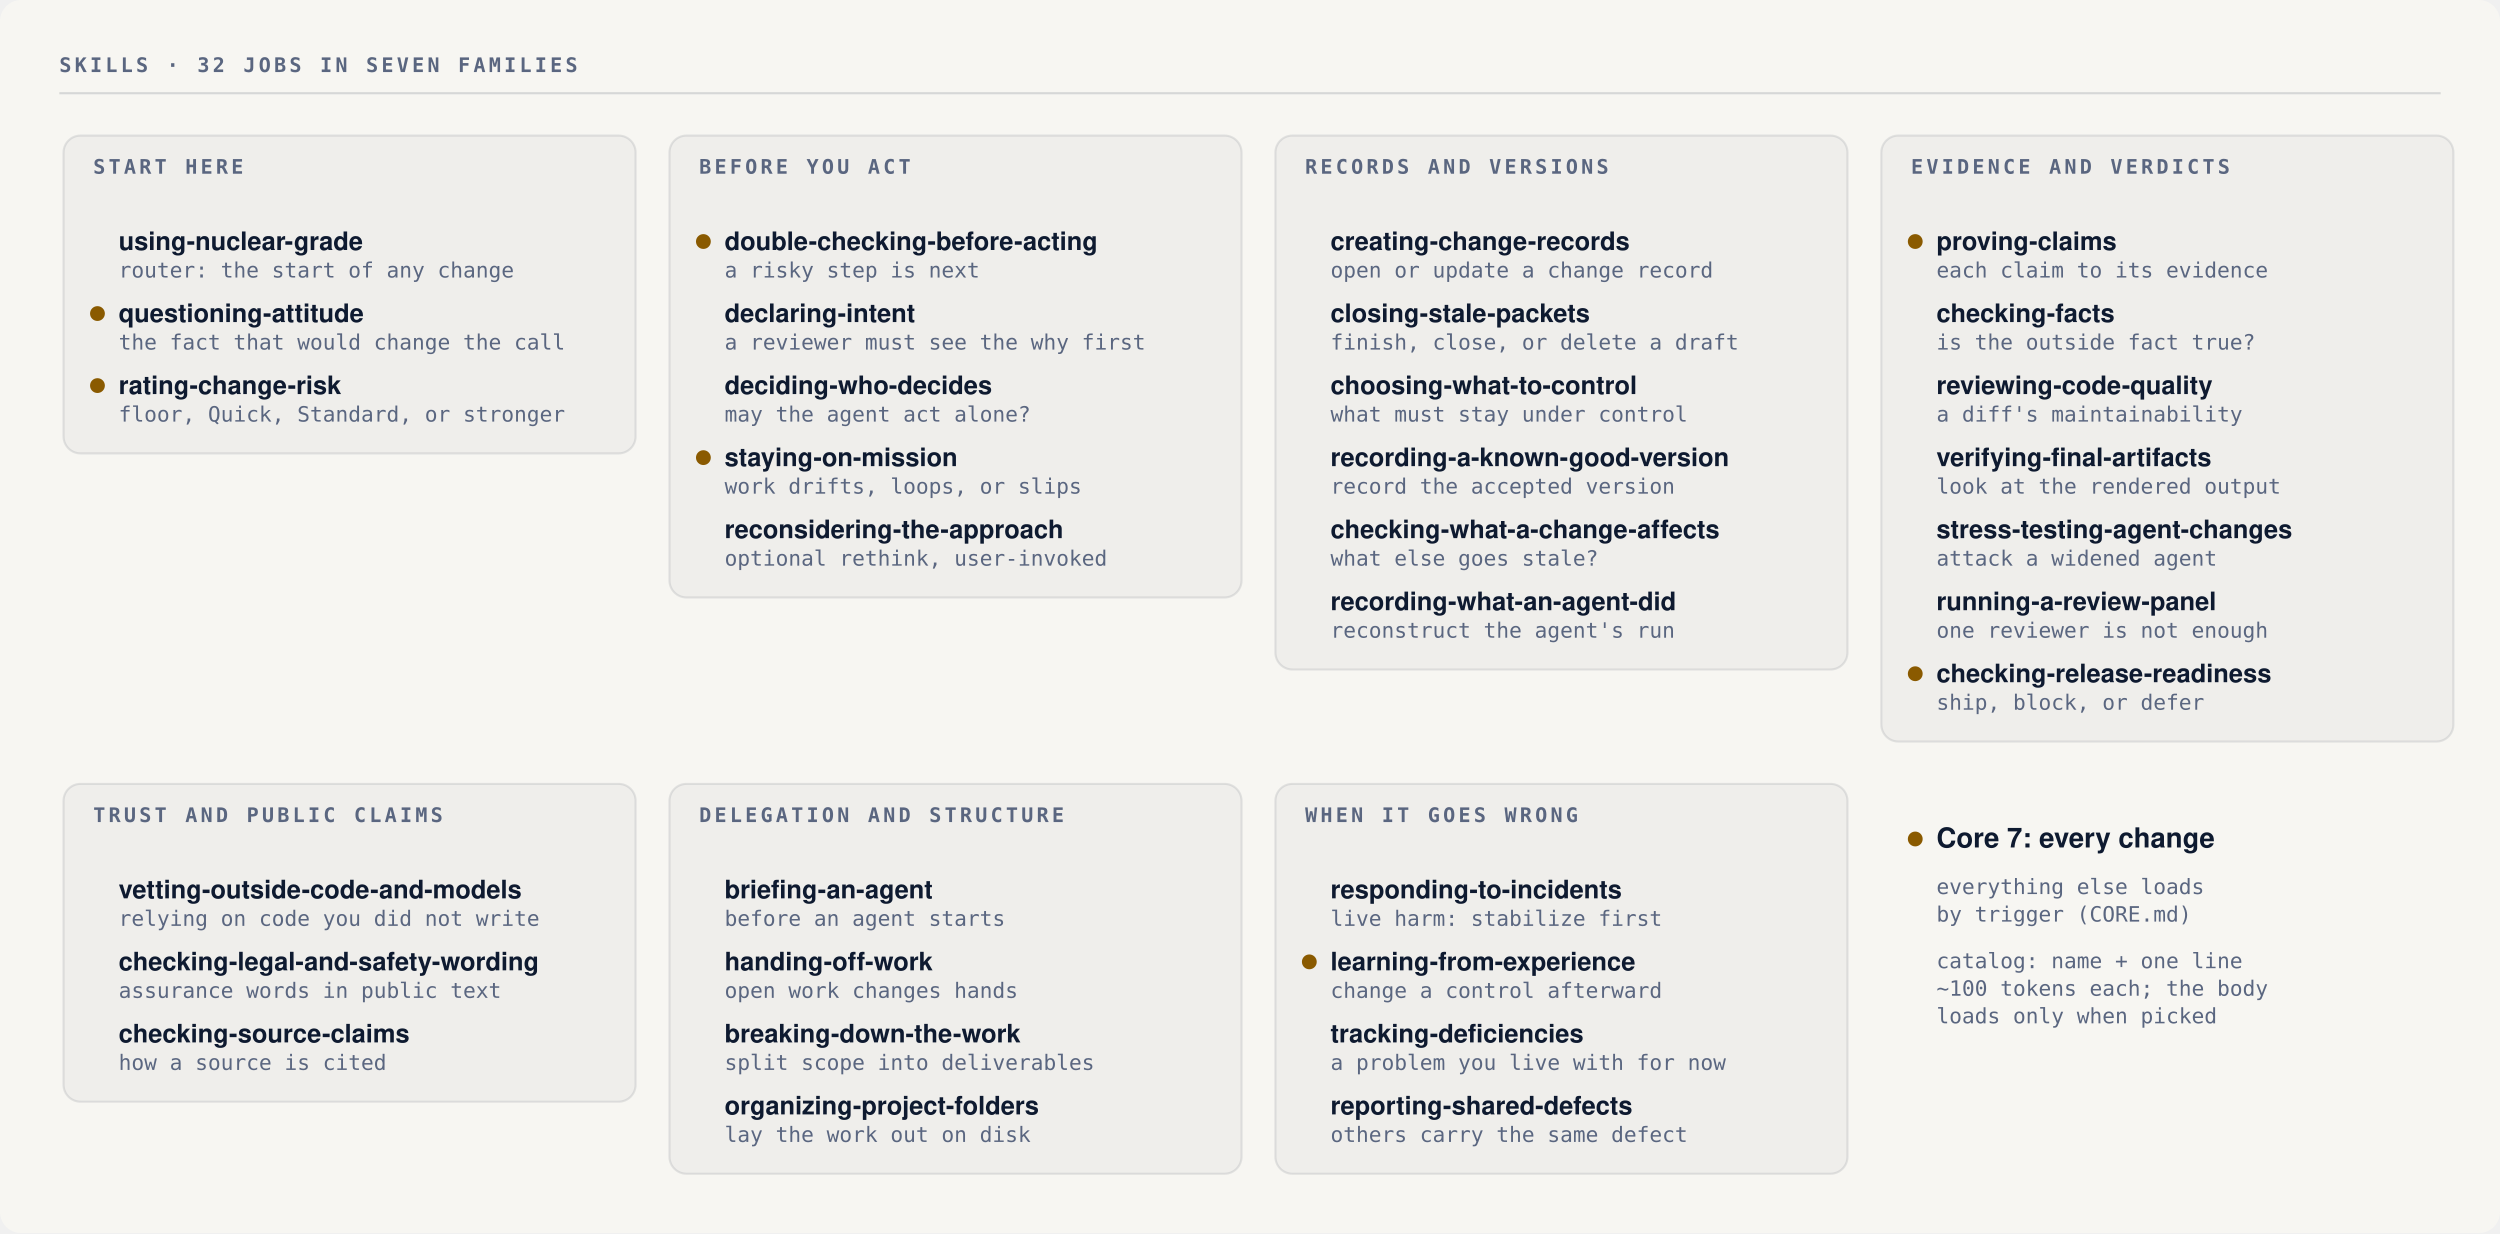
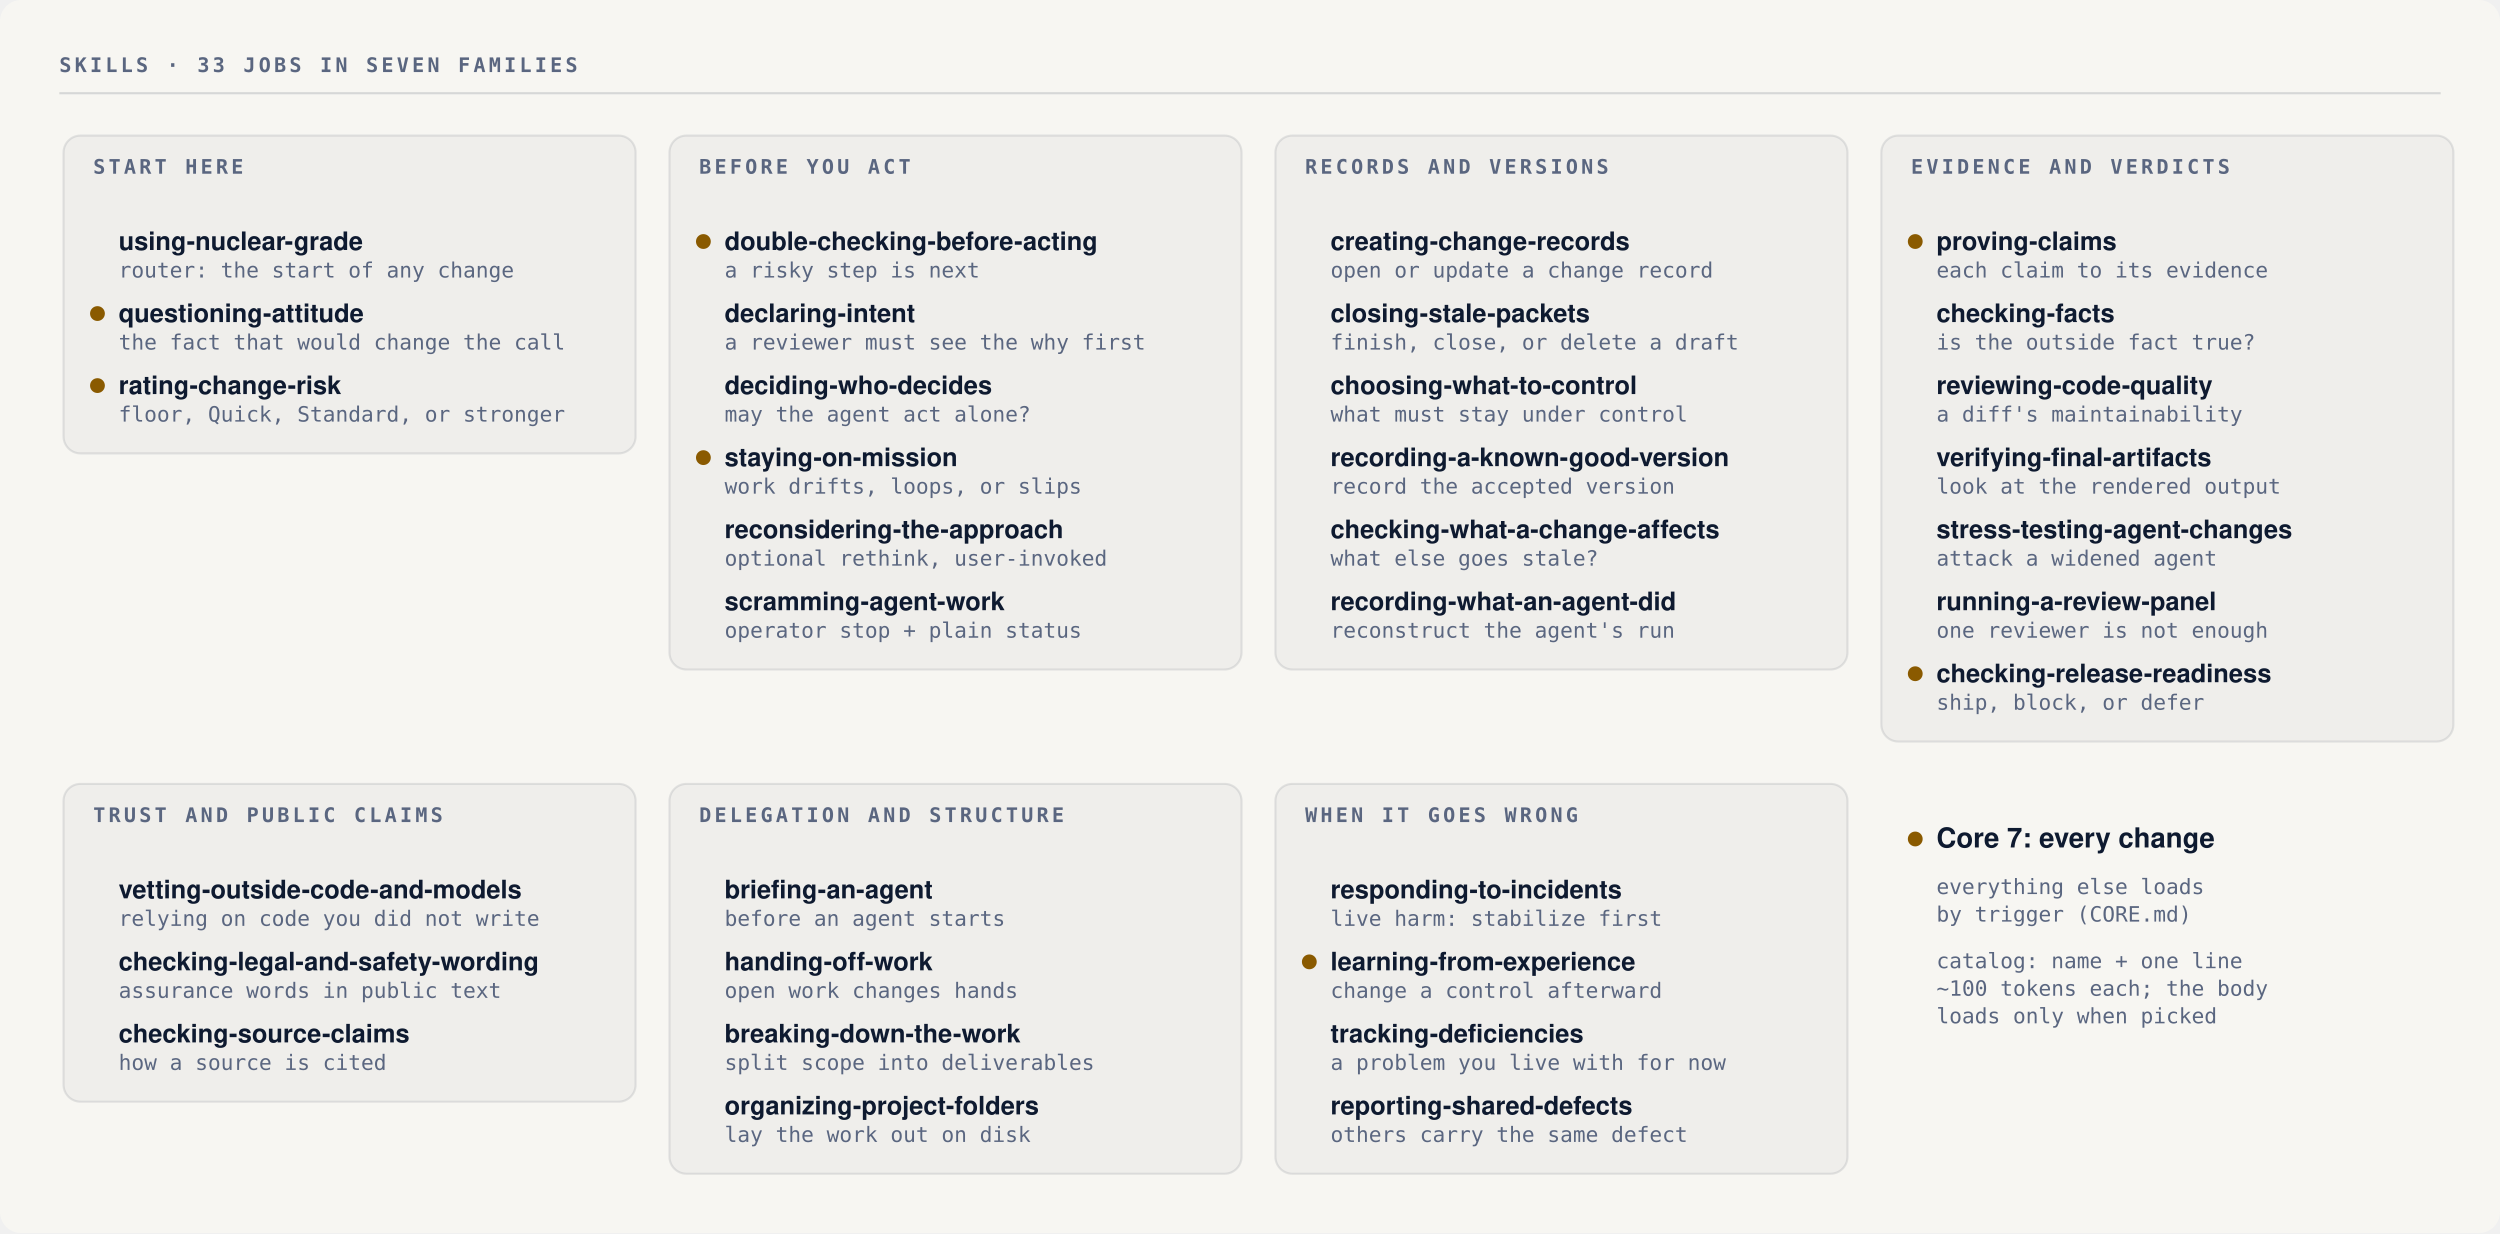
<svg xmlns="http://www.w3.org/2000/svg" viewBox="0 0 1180 582" width="1180" height="582" role="img" aria-labelledby="t d">
  <style>
.bg{fill:#F7F6F2} .ink{fill:#0E1A30} .muted{fill:#46536B} .soft{fill:#5A6680}
.acc{fill:#8A5A00} .lnk{fill:#2F4F94}
.n-step{fill:#FFFFFF;stroke:#0E1A30} .n-store{fill:rgba(14,26,48,0.05);stroke:#46536B}
.n-focal{fill:rgba(255,210,77,0.22);stroke:#8A5A00} .n-ext{fill:rgba(14,26,48,0.03);stroke:rgba(14,26,48,0.32)}
.n-opt{fill:rgba(14,26,48,0.02);stroke:rgba(14,26,48,0.36);stroke-dasharray:4 3}
.n-indep{fill:rgba(47,79,148,0.07);stroke:#2F4F94}
.grp{fill:none;stroke:rgba(14,26,48,0.22);stroke-dasharray:4 4}
.band{fill:rgba(14,26,48,0.035);stroke:rgba(14,26,48,0.10)}
.ln{fill:none;stroke:#46536B} .ln-acc{fill:none;stroke:#8A5A00} .ln-lnk{fill:none;stroke:#2F4F94}
.life{stroke:rgba(14,26,48,0.25);stroke-dasharray:3 4}
.mask{fill:#F7F6F2} .rule{stroke:rgba(14,26,48,0.14)}
.name{font-family:system-ui, -apple-system, 'Segoe UI', Helvetica, Arial, sans-serif;font-size:13px;font-weight:600}
.nm{font-family:system-ui, -apple-system, 'Segoe UI', Helvetica, Arial, sans-serif;font-size:12px;font-weight:600}
.sub{font-family:ui-monospace, SFMono-Regular, Menlo, Consolas, monospace;font-size:10px}
.eye{font-family:ui-monospace, SFMono-Regular, Menlo, Consolas, monospace;font-size:9.5px;font-weight:600;letter-spacing:0.16em}
.lbl{font-family:ui-monospace, SFMono-Regular, Menlo, Consolas, monospace;font-size:9.5px;letter-spacing:0.04em}
.ttl{font-family:'Iowan Old Style', Georgia, 'Times New Roman', serif;font-size:22px}
.call{font-family:'Iowan Old Style', Georgia, 'Times New Roman', serif;font-style:italic;font-size:14px}
@media (prefers-color-scheme: dark){
.bg{fill:#0E1A30} .ink{fill:#F4F7FC} .muted{fill:#B3C2DA} .soft{fill:#9DB0CE}
.acc{fill:#FFD24D} .lnk{fill:#8FB0E6}
.n-step{fill:#16263F;stroke:#D7E0EE} .n-store{fill:rgba(244,247,252,0.05);stroke:#9DB0CE}
.n-focal{fill:rgba(255,210,77,0.14);stroke:#FFD24D} .n-ext{fill:rgba(244,247,252,0.03);stroke:rgba(244,247,252,0.34)}
.n-opt{fill:rgba(244,247,252,0.02);stroke:rgba(244,247,252,0.40)}
.n-indep{fill:rgba(143,176,230,0.10);stroke:#8FB0E6}
.grp{stroke:rgba(244,247,252,0.26)} .band{fill:rgba(244,247,252,0.035);stroke:rgba(244,247,252,0.10)}
.ln{stroke:#9DB0CE} .ln-acc{stroke:#FFD24D} .ln-lnk{stroke:#8FB0E6}
.life{stroke:rgba(244,247,252,0.28)} .mask{fill:#0E1A30} .rule{stroke:rgba(244,247,252,0.16)}
}
</style>
  <defs>
    <marker id="m-muted" markerWidth="8" markerHeight="6" refX="7" refY="3" orient="auto">
      <polygon class="muted" points="0 0, 8 3, 0 6" />
    </marker>
    <marker id="m-acc" markerWidth="8" markerHeight="6" refX="7" refY="3" orient="auto">
      <polygon class="acc" points="0 0, 8 3, 0 6" />
    </marker>
    <marker id="m-lnk" markerWidth="8" markerHeight="6" refX="7" refY="3" orient="auto">
      <polygon class="lnk" points="0 0, 8 3, 0 6" />
    </marker>
  </defs>
  <rect class="bg" width="1180" height="582" rx="10" />
-   <text x="28" y="34" class="eye soft">SKILLS · 32 JOBS IN SEVEN FAMILIES</text>
+   <text x="28" y="34" class="eye soft">SKILLS · 33 JOBS IN SEVEN FAMILIES</text>
  <line class="rule" x1="28" y1="44" x2="1152" y2="44" />
  <rect class="band" x="30" y="64" width="270" height="150" rx="8" />
  <text x="44" y="82" class="eye soft" text-anchor="start">START HERE</text>
-   <rect class="band" x="316" y="64" width="270" height="218" rx="8" />
+   <rect class="band" x="316" y="64" width="270" height="252" rx="8" />
  <text x="330" y="82" class="eye soft" text-anchor="start">BEFORE YOU ACT</text>
  <rect class="band" x="602" y="64" width="270" height="252" rx="8" />
  <text x="616" y="82" class="eye soft" text-anchor="start">RECORDS AND VERSIONS</text>
  <rect class="band" x="888" y="64" width="270" height="286" rx="8" />
  <text x="902" y="82" class="eye soft" text-anchor="start">EVIDENCE AND VERDICTS</text>
  <rect class="band" x="30" y="370" width="270" height="150" rx="8" />
  <text x="44" y="388" class="eye soft" text-anchor="start">TRUST AND PUBLIC CLAIMS</text>
  <rect class="band" x="316" y="370" width="270" height="184" rx="8" />
  <text x="330" y="388" class="eye soft" text-anchor="start">DELEGATION AND STRUCTURE</text>
  <rect class="band" x="602" y="370" width="270" height="184" rx="8" />
  <text x="616" y="388" class="eye soft" text-anchor="start">WHEN IT GOES WRONG</text>
  <text x="56" y="118" class="nm ink" text-anchor="start">using-nuclear-grade</text>
  <text x="56" y="131" class="sub soft" text-anchor="start">router: the start of any change</text>
  <circle class="acc" cx="46" cy="148" r="3.5" />
  <text x="56" y="152" class="nm ink" text-anchor="start">questioning-attitude</text>
  <text x="56" y="165" class="sub soft" text-anchor="start">the fact that would change the call</text>
  <circle class="acc" cx="46" cy="182" r="3.5" />
  <text x="56" y="186" class="nm ink" text-anchor="start">rating-change-risk</text>
  <text x="56" y="199" class="sub soft" text-anchor="start">floor, Quick, Standard, or stronger</text>
  <circle class="acc" cx="332" cy="114" r="3.5" />
  <text x="342" y="118" class="nm ink" text-anchor="start">double-checking-before-acting</text>
  <text x="342" y="131" class="sub soft" text-anchor="start">a risky step is next</text>
  <text x="342" y="152" class="nm ink" text-anchor="start">declaring-intent</text>
  <text x="342" y="165" class="sub soft" text-anchor="start">a reviewer must see the why first</text>
  <text x="342" y="186" class="nm ink" text-anchor="start">deciding-who-decides</text>
  <text x="342" y="199" class="sub soft" text-anchor="start">may the agent act alone?</text>
  <circle class="acc" cx="332" cy="216" r="3.5" />
  <text x="342" y="220" class="nm ink" text-anchor="start">staying-on-mission</text>
  <text x="342" y="233" class="sub soft" text-anchor="start">work drifts, loops, or slips</text>
  <text x="342" y="254" class="nm ink" text-anchor="start">reconsidering-the-approach</text>
  <text x="342" y="267" class="sub soft" text-anchor="start">optional rethink, user-invoked</text>
+   <text x="342" y="288" class="nm ink" text-anchor="start">scramming-agent-work</text>
+   <text x="342" y="301" class="sub soft" text-anchor="start">operator stop + plain status</text>
  <text x="628" y="118" class="nm ink" text-anchor="start">creating-change-records</text>
  <text x="628" y="131" class="sub soft" text-anchor="start">open or update a change record</text>
  <text x="628" y="152" class="nm ink" text-anchor="start">closing-stale-packets</text>
  <text x="628" y="165" class="sub soft" text-anchor="start">finish, close, or delete a draft</text>
  <text x="628" y="186" class="nm ink" text-anchor="start">choosing-what-to-control</text>
  <text x="628" y="199" class="sub soft" text-anchor="start">what must stay under control</text>
  <text x="628" y="220" class="nm ink" text-anchor="start">recording-a-known-good-version</text>
  <text x="628" y="233" class="sub soft" text-anchor="start">record the accepted version</text>
  <text x="628" y="254" class="nm ink" text-anchor="start">checking-what-a-change-affects</text>
  <text x="628" y="267" class="sub soft" text-anchor="start">what else goes stale?</text>
  <text x="628" y="288" class="nm ink" text-anchor="start">recording-what-an-agent-did</text>
  <text x="628" y="301" class="sub soft" text-anchor="start">reconstruct the agent's run</text>
  <circle class="acc" cx="904" cy="114" r="3.5" />
  <text x="914" y="118" class="nm ink" text-anchor="start">proving-claims</text>
  <text x="914" y="131" class="sub soft" text-anchor="start">each claim to its evidence</text>
  <text x="914" y="152" class="nm ink" text-anchor="start">checking-facts</text>
  <text x="914" y="165" class="sub soft" text-anchor="start">is the outside fact true?</text>
  <text x="914" y="186" class="nm ink" text-anchor="start">reviewing-code-quality</text>
  <text x="914" y="199" class="sub soft" text-anchor="start">a diff's maintainability</text>
  <text x="914" y="220" class="nm ink" text-anchor="start">verifying-final-artifacts</text>
  <text x="914" y="233" class="sub soft" text-anchor="start">look at the rendered output</text>
  <text x="914" y="254" class="nm ink" text-anchor="start">stress-testing-agent-changes</text>
  <text x="914" y="267" class="sub soft" text-anchor="start">attack a widened agent</text>
  <text x="914" y="288" class="nm ink" text-anchor="start">running-a-review-panel</text>
  <text x="914" y="301" class="sub soft" text-anchor="start">one reviewer is not enough</text>
  <circle class="acc" cx="904" cy="318" r="3.5" />
  <text x="914" y="322" class="nm ink" text-anchor="start">checking-release-readiness</text>
  <text x="914" y="335" class="sub soft" text-anchor="start">ship, block, or defer</text>
  <text x="56" y="424" class="nm ink" text-anchor="start">vetting-outside-code-and-models</text>
  <text x="56" y="437" class="sub soft" text-anchor="start">relying on code you did not write</text>
  <text x="56" y="458" class="nm ink" text-anchor="start">checking-legal-and-safety-wording</text>
  <text x="56" y="471" class="sub soft" text-anchor="start">assurance words in public text</text>
  <text x="56" y="492" class="nm ink" text-anchor="start">checking-source-claims</text>
  <text x="56" y="505" class="sub soft" text-anchor="start">how a source is cited</text>
  <text x="342" y="424" class="nm ink" text-anchor="start">briefing-an-agent</text>
  <text x="342" y="437" class="sub soft" text-anchor="start">before an agent starts</text>
  <text x="342" y="458" class="nm ink" text-anchor="start">handing-off-work</text>
  <text x="342" y="471" class="sub soft" text-anchor="start">open work changes hands</text>
  <text x="342" y="492" class="nm ink" text-anchor="start">breaking-down-the-work</text>
  <text x="342" y="505" class="sub soft" text-anchor="start">split scope into deliverables</text>
  <text x="342" y="526" class="nm ink" text-anchor="start">organizing-project-folders</text>
  <text x="342" y="539" class="sub soft" text-anchor="start">lay the work out on disk</text>
  <text x="628" y="424" class="nm ink" text-anchor="start">responding-to-incidents</text>
  <text x="628" y="437" class="sub soft" text-anchor="start">live harm: stabilize first</text>
  <circle class="acc" cx="618" cy="454" r="3.5" />
  <text x="628" y="458" class="nm ink" text-anchor="start">learning-from-experience</text>
  <text x="628" y="471" class="sub soft" text-anchor="start">change a control afterward</text>
  <text x="628" y="492" class="nm ink" text-anchor="start">tracking-deficiencies</text>
  <text x="628" y="505" class="sub soft" text-anchor="start">a problem you live with for now</text>
  <text x="628" y="526" class="nm ink" text-anchor="start">reporting-shared-defects</text>
  <text x="628" y="539" class="sub soft" text-anchor="start">others carry the same defect</text>
  <circle class="acc" cx="904" cy="396" r="3.5" />
  <text x="914" y="400" class="name ink" text-anchor="start">Core 7: every change</text>
  <text x="914" y="422" class="sub soft" text-anchor="start">everything else loads</text>
  <text x="914" y="435" class="sub soft" text-anchor="start">by trigger (CORE.md)</text>
  <text x="914" y="457" class="sub soft" text-anchor="start">catalog: name + one line</text>
  <text x="914" y="470" class="sub soft" text-anchor="start">~100 tokens each; the body</text>
  <text x="914" y="483" class="sub soft" text-anchor="start">loads only when picked</text>
</svg>
